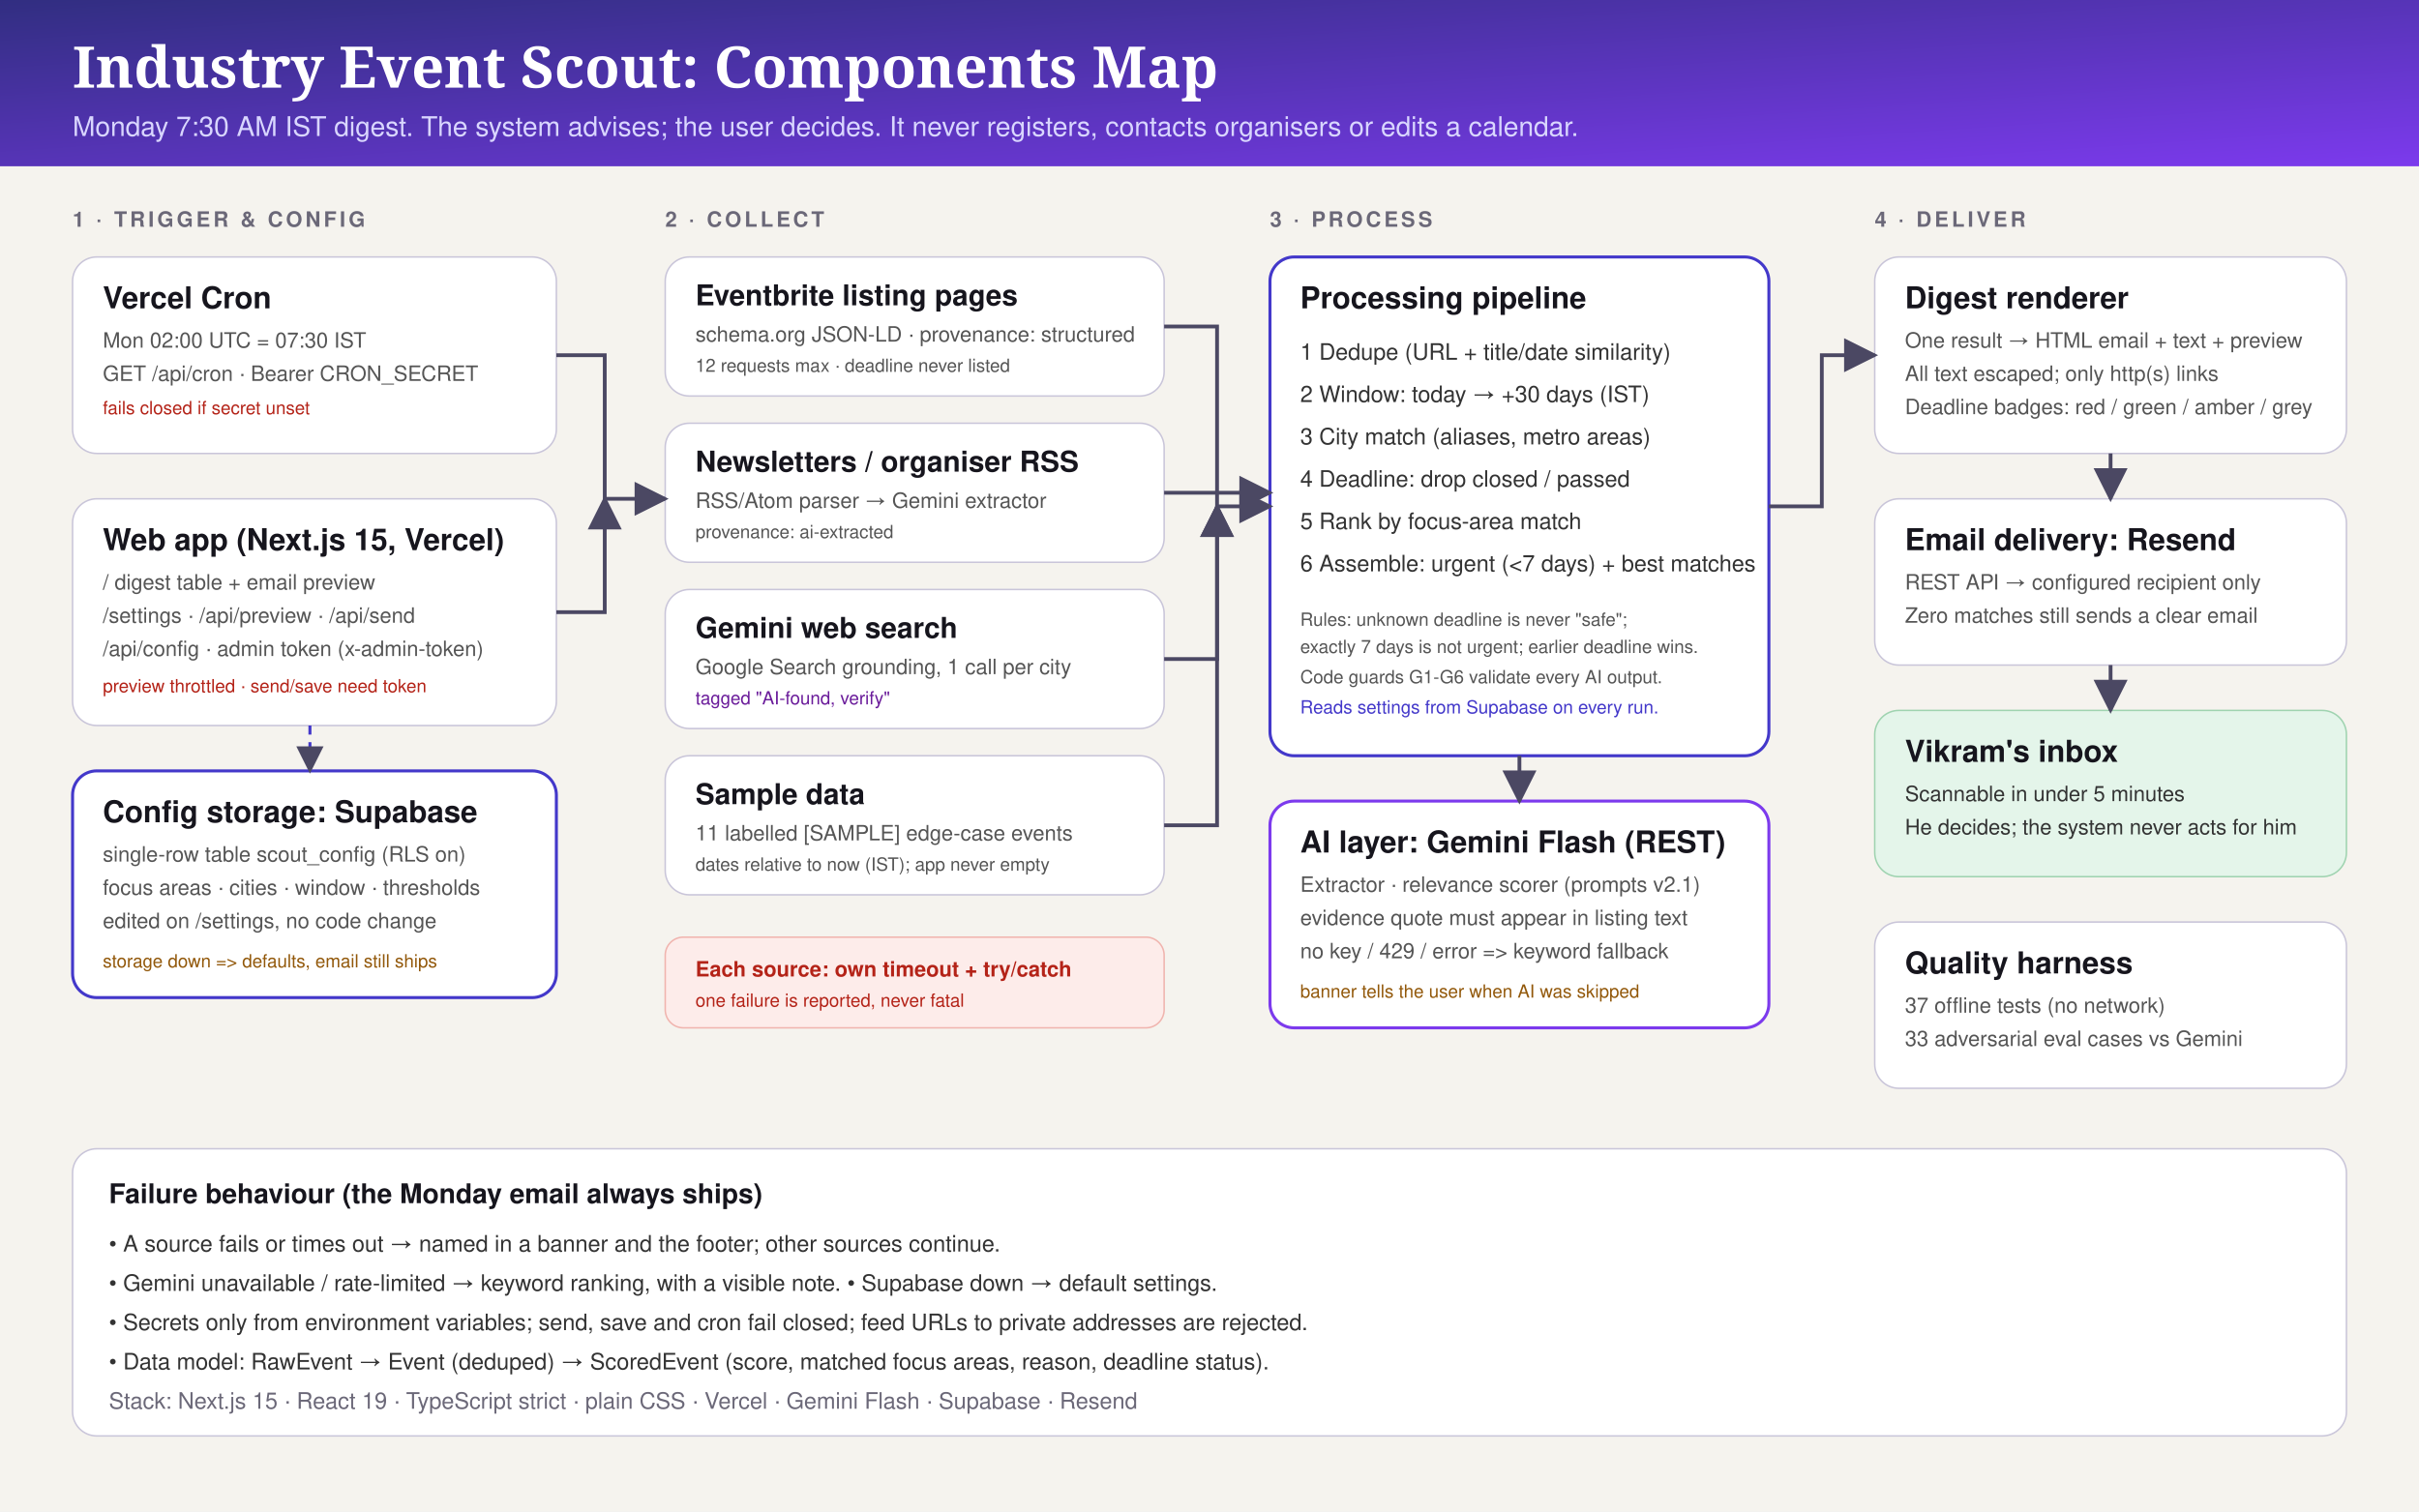
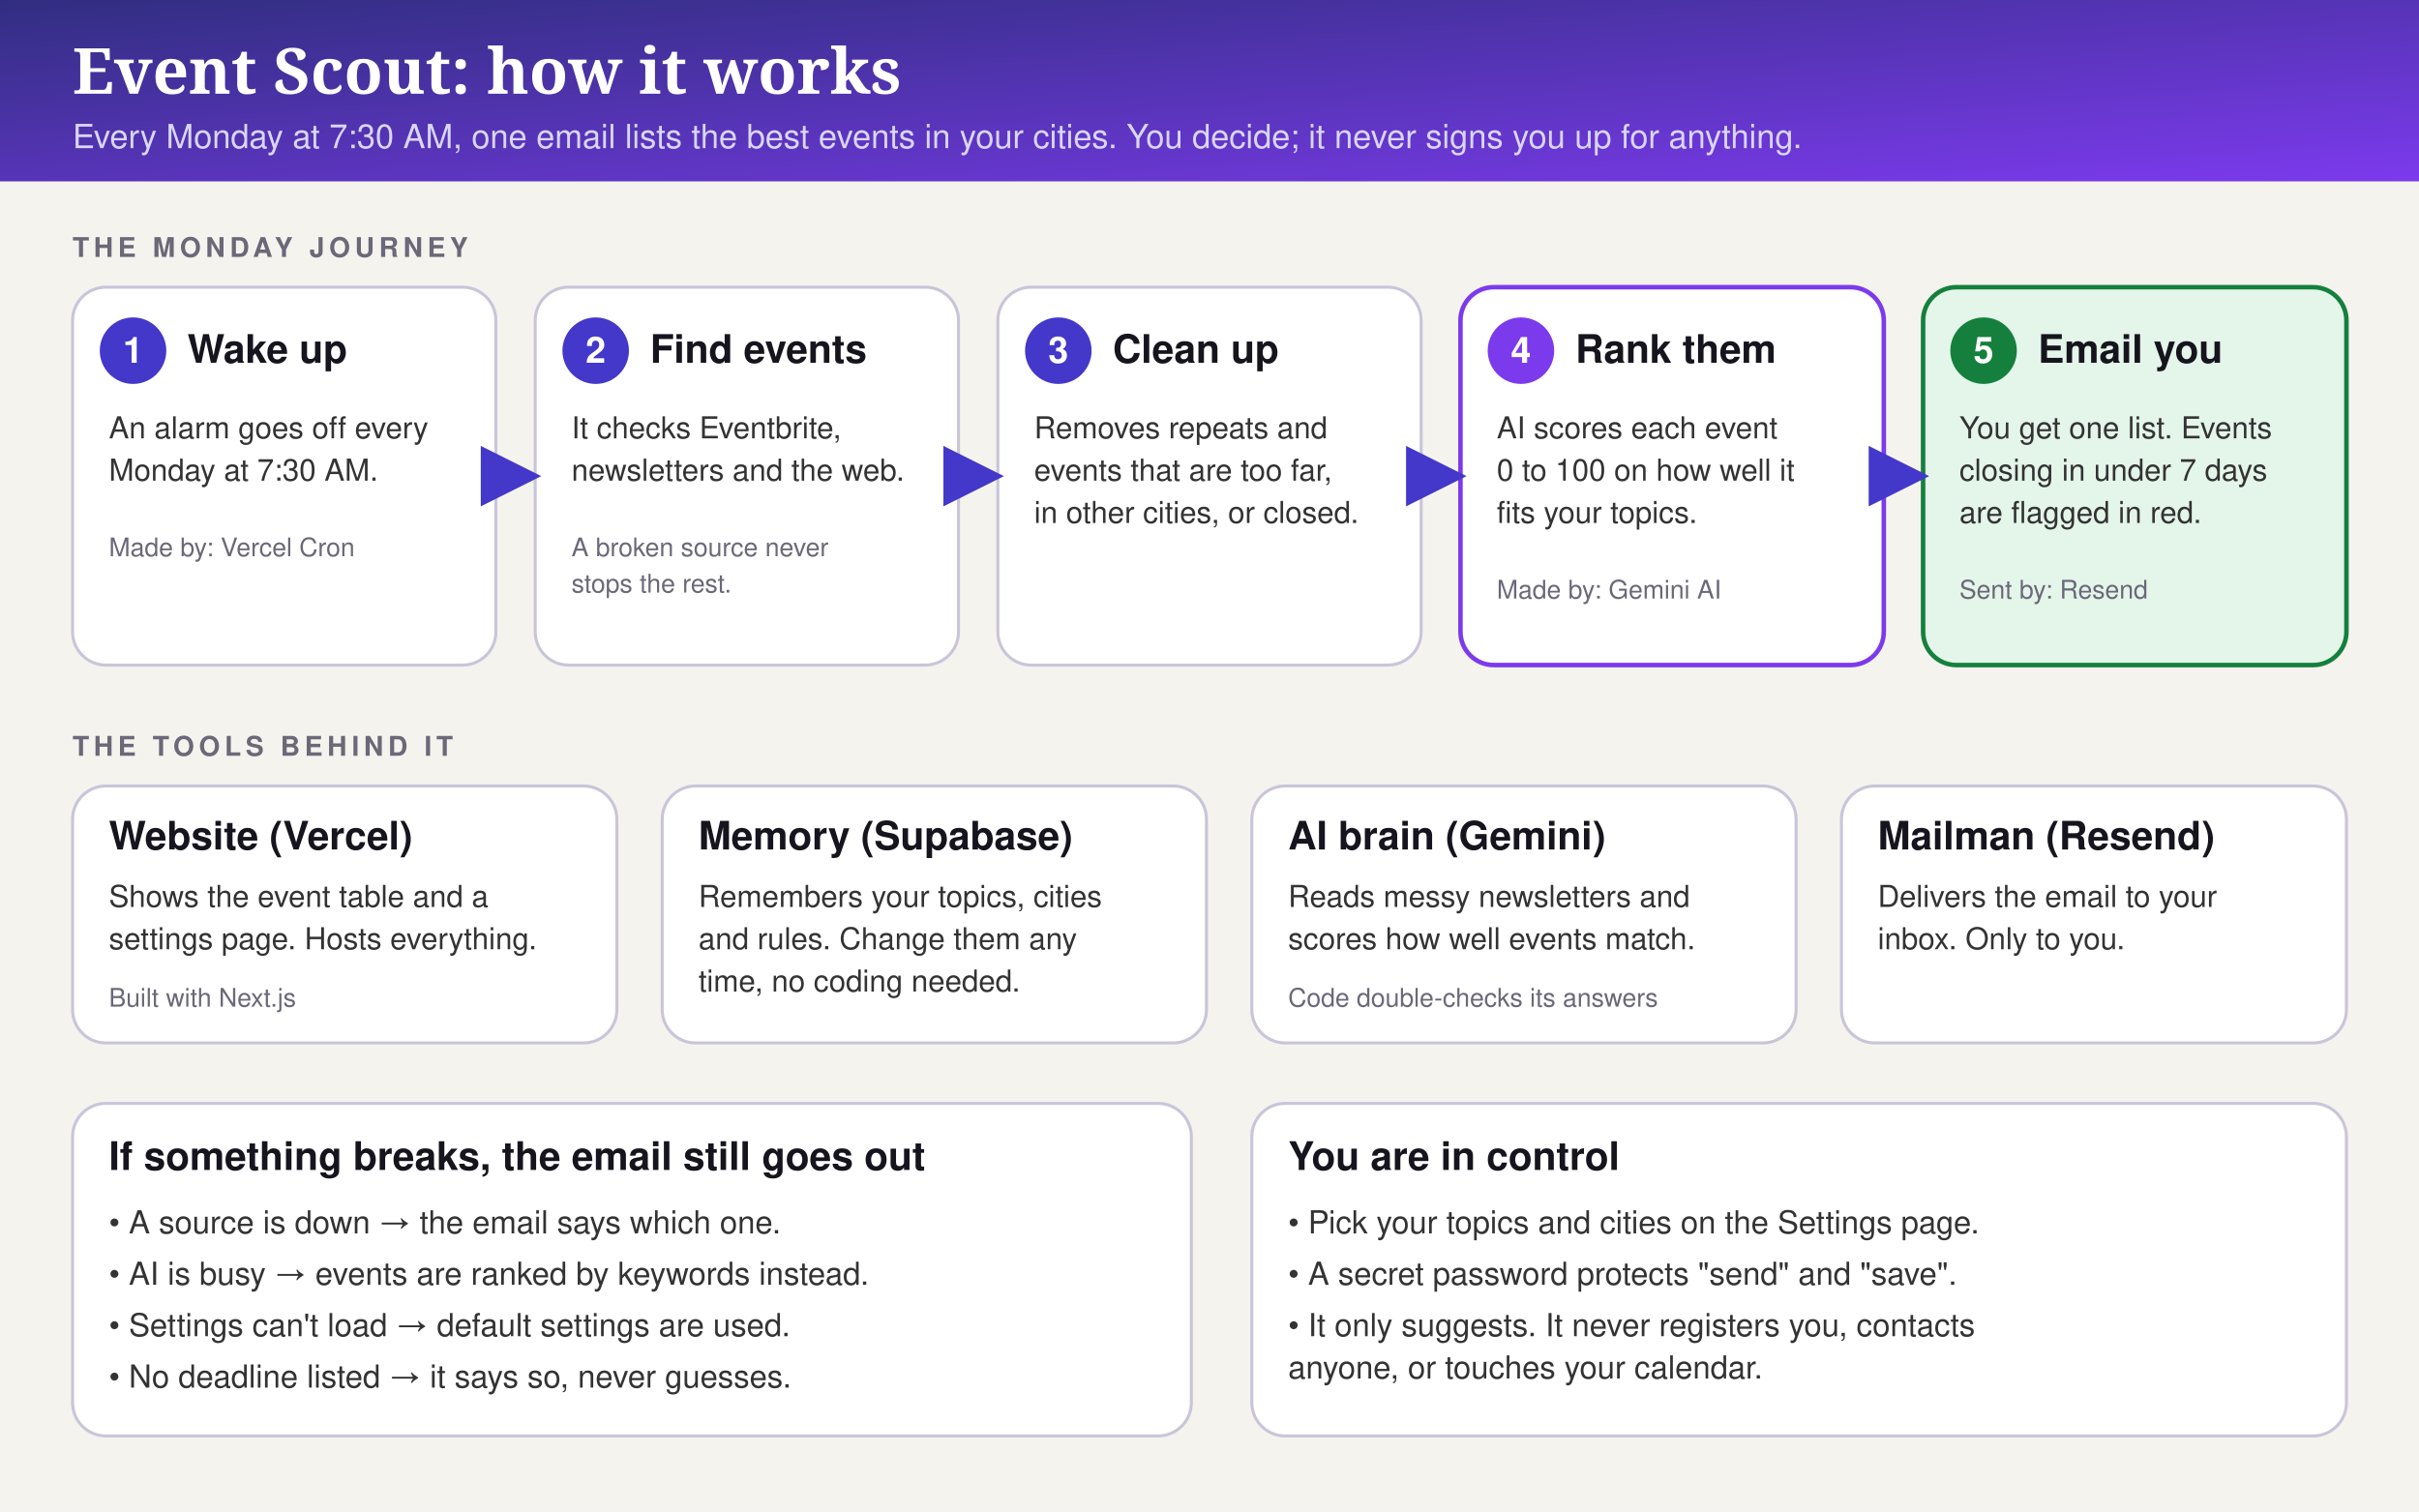
<svg xmlns="http://www.w3.org/2000/svg" viewBox="0 0 1600 1000" width="1600" height="1000" font-family="Helvetica, Arial, sans-serif">
  <defs>
    <linearGradient id="g" x1="0" y1="0" x2="1" y2="1">
      <stop offset="0" stop-color="#312e81" />
      <stop offset="1" stop-color="#7c3aed" />
    </linearGradient>
-     <marker id="a" viewBox="0 0 10 10" refX="9" refY="5" markerWidth="9" markerHeight="9" orient="auto-start-reverse">
-       <path d="M0 0L10 5L0 10z" fill="#4b4863" />
+     <marker id="a" viewBox="0 0 10 10" refX="8" refY="5" markerWidth="10" markerHeight="10" orient="auto">
+       <path d="M0 0L10 5L0 10z" fill="#4338ca" />
    </marker>
  </defs>
  <rect width="1600" height="1000" fill="#f5f3ee" />
-   <rect x="0" y="0" width="1600" height="110" fill="url(#g)" />
-   <text x="48" y="58" font-size="38" font-weight="700" fill="#fff" font-family="Georgia, serif">Industry Event Scout: Components Map</text>
-   <text x="48" y="90" font-size="18" fill="#d9d6ff">Monday 7:30 AM IST digest. The system advises; the user decides. It never registers, contacts organisers or edits a calendar.</text>
-   <g font-size="14" font-weight="700" fill="#6b6878" letter-spacing="2">
-     <text x="48" y="150">1 · TRIGGER &amp; CONFIG</text>
-     <text x="440" y="150">2 · COLLECT</text>
-     <text x="840" y="150">3 · PROCESS</text>
-     <text x="1240" y="150">4 · DELIVER</text>
+   <rect width="1600" height="120" fill="url(#g)" />
+   <text x="48" y="62" font-size="42" font-weight="700" fill="#fff" font-family="Georgia, serif">Event Scout: how it works</text>
+   <text x="48" y="98" font-size="22" fill="#d9d6ff">Every Monday at 7:30 AM, one email lists the best events in your cities. You decide; it never signs you up for anything.</text>
+   <text x="48" y="170" font-size="18" font-weight="700" fill="#6b6878" letter-spacing="3">THE MONDAY JOURNEY</text>
+   <g>
+     <g>
+       <rect x="48" y="190" width="280" height="250" rx="22" fill="#fff" stroke="#c9c5d9" stroke-width="2" />
+       <circle cx="88" cy="232" r="22" fill="#4338ca" />
+       <text x="88" y="240" font-size="24" font-weight="700" fill="#fff" text-anchor="middle">1</text>
+       <text x="124" y="240" font-size="26" font-weight="700" fill="#16151d">Wake up</text>
+       <text x="72" y="290" font-size="20" fill="#333">An alarm goes off every</text>
+       <text x="72" y="318" font-size="20" fill="#333">Monday at 7:30 AM.</text>
+       <text x="72" y="368" font-size="17" fill="#6b6878">Made by: Vercel Cron</text>
+     </g>
+     <g>
+       <rect x="354" y="190" width="280" height="250" rx="22" fill="#fff" stroke="#c9c5d9" stroke-width="2" />
+       <circle cx="394" cy="232" r="22" fill="#4338ca" />
+       <text x="394" y="240" font-size="24" font-weight="700" fill="#fff" text-anchor="middle">2</text>
+       <text x="430" y="240" font-size="26" font-weight="700" fill="#16151d">Find events</text>
+       <text x="378" y="290" font-size="20" fill="#333">It checks Eventbrite,</text>
+       <text x="378" y="318" font-size="20" fill="#333">newsletters and the web.</text>
+       <text x="378" y="368" font-size="17" fill="#6b6878">A broken source never</text>
+       <text x="378" y="392" font-size="17" fill="#6b6878">stops the rest.</text>
+     </g>
+     <g>
+       <rect x="660" y="190" width="280" height="250" rx="22" fill="#fff" stroke="#c9c5d9" stroke-width="2" />
+       <circle cx="700" cy="232" r="22" fill="#4338ca" />
+       <text x="700" y="240" font-size="24" font-weight="700" fill="#fff" text-anchor="middle">3</text>
+       <text x="736" y="240" font-size="26" font-weight="700" fill="#16151d">Clean up</text>
+       <text x="684" y="290" font-size="20" fill="#333">Removes repeats and</text>
+       <text x="684" y="318" font-size="20" fill="#333">events that are too far,</text>
+       <text x="684" y="346" font-size="20" fill="#333">in other cities, or closed.</text>
+     </g>
+     <g>
+       <rect x="966" y="190" width="280" height="250" rx="22" fill="#fff" stroke="#7c3aed" stroke-width="3" />
+       <circle cx="1006" cy="232" r="22" fill="#7c3aed" />
+       <text x="1006" y="240" font-size="24" font-weight="700" fill="#fff" text-anchor="middle">4</text>
+       <text x="1042" y="240" font-size="26" font-weight="700" fill="#16151d">Rank them</text>
+       <text x="990" y="290" font-size="20" fill="#333">AI scores each event</text>
+       <text x="990" y="318" font-size="20" fill="#333">0 to 100 on how well it</text>
+       <text x="990" y="346" font-size="20" fill="#333">fits your topics.</text>
+       <text x="990" y="396" font-size="17" fill="#6b6878">Made by: Gemini AI</text>
+     </g>
+     <g>
+       <rect x="1272" y="190" width="280" height="250" rx="22" fill="#e4f5ea" stroke="#15803d" stroke-width="3" />
+       <circle cx="1312" cy="232" r="22" fill="#15803d" />
+       <text x="1312" y="240" font-size="24" font-weight="700" fill="#fff" text-anchor="middle">5</text>
+       <text x="1348" y="240" font-size="26" font-weight="700" fill="#16151d">Email you</text>
+       <text x="1296" y="290" font-size="20" fill="#333">You get one list. Events</text>
+       <text x="1296" y="318" font-size="20" fill="#333">closing in under 7 days</text>
+       <text x="1296" y="346" font-size="20" fill="#333">are flagged in red.</text>
+       <text x="1296" y="396" font-size="17" fill="#6b6878">Sent by: Resend</text>
+     </g>
+   </g>
+   <g stroke="#4338ca" stroke-width="4" fill="none" marker-end="url(#a)">
+     <path d="M332 315 H350" />
+     <path d="M638 315 H656" />
+     <path d="M944 315 H962" />
+     <path d="M1250 315 H1268" />
+   </g>
+   <text x="48" y="500" font-size="18" font-weight="700" fill="#6b6878" letter-spacing="3">THE TOOLS BEHIND IT</text>
+   <g>
+     <rect x="48" y="520" width="360" height="170" rx="22" fill="#fff" stroke="#c9c5d9" stroke-width="2" />
+     <text x="72" y="562" font-size="26" font-weight="700" fill="#16151d">Website (Vercel)</text>
+     <text x="72" y="600" font-size="20" fill="#333">Shows the event table and a</text>
+     <text x="72" y="628" font-size="20" fill="#333">settings page. Hosts everything.</text>
+     <text x="72" y="666" font-size="17" fill="#6b6878">Built with Next.js</text>
+     <rect x="438" y="520" width="360" height="170" rx="22" fill="#fff" stroke="#c9c5d9" stroke-width="2" />
+     <text x="462" y="562" font-size="26" font-weight="700" fill="#16151d">Memory (Supabase)</text>
+     <text x="462" y="600" font-size="20" fill="#333">Remembers your topics, cities</text>
+     <text x="462" y="628" font-size="20" fill="#333">and rules. Change them any</text>
+     <text x="462" y="656" font-size="20" fill="#333">time, no coding needed.</text>
+     <rect x="828" y="520" width="360" height="170" rx="22" fill="#fff" stroke="#c9c5d9" stroke-width="2" />
+     <text x="852" y="562" font-size="26" font-weight="700" fill="#16151d">AI brain (Gemini)</text>
+     <text x="852" y="600" font-size="20" fill="#333">Reads messy newsletters and</text>
+     <text x="852" y="628" font-size="20" fill="#333">scores how well events match.</text>
+     <text x="852" y="666" font-size="17" fill="#6b6878">Code double-checks its answers</text>
+     <rect x="1218" y="520" width="334" height="170" rx="22" fill="#fff" stroke="#c9c5d9" stroke-width="2" />
+     <text x="1242" y="562" font-size="26" font-weight="700" fill="#16151d">Mailman (Resend)</text>
+     <text x="1242" y="600" font-size="20" fill="#333">Delivers the email to your</text>
+     <text x="1242" y="628" font-size="20" fill="#333">inbox. Only to you.</text>
  </g>
  <g>
-     <rect x="48" y="170" width="320" height="130" rx="16" fill="#fff" stroke="#c9c5d9" />
-     <text x="68" y="204" font-size="20" font-weight="700" fill="#16151d">Vercel Cron</text>
-     <text x="68" y="230" font-size="14" fill="#555">Mon 02:00 UTC = 07:30 IST</text>
-     <text x="68" y="252" font-size="14" fill="#555">GET /api/cron · Bearer CRON_SECRET</text>
-     <text x="68" y="274" font-size="12" fill="#b42318">fails closed if secret unset</text>
-     <rect x="48" y="330" width="320" height="150" rx="16" fill="#fff" stroke="#c9c5d9" />
-     <text x="68" y="364" font-size="20" font-weight="700" fill="#16151d">Web app (Next.js 15, Vercel)</text>
-     <text x="68" y="390" font-size="14" fill="#555">/ digest table + email preview</text>
-     <text x="68" y="412" font-size="14" fill="#555">/settings · /api/preview · /api/send</text>
-     <text x="68" y="434" font-size="14" fill="#555">/api/config · admin token (x-admin-token)</text>
-     <text x="68" y="458" font-size="12" fill="#b42318">preview throttled · send/save need token</text>
-     <rect x="48" y="510" width="320" height="150" rx="16" fill="#fff" stroke="#4338ca" stroke-width="2" />
-     <text x="68" y="544" font-size="20" font-weight="700" fill="#16151d">Config storage: Supabase</text>
-     <text x="68" y="570" font-size="14" fill="#555">single-row table scout_config (RLS on)</text>
-     <text x="68" y="592" font-size="14" fill="#555">focus areas · cities · window · thresholds</text>
-     <text x="68" y="614" font-size="14" fill="#555">edited on /settings, no code change</text>
-     <text x="68" y="640" font-size="12" fill="#92580a">storage down =&gt; defaults, email still ships</text>
-   </g>
-   <g>
-     <rect x="440" y="170" width="330" height="92" rx="16" fill="#fff" stroke="#c9c5d9" />
-     <text x="460" y="202" font-size="19" font-weight="700" fill="#16151d">Eventbrite listing pages</text>
-     <text x="460" y="226" font-size="14" fill="#555">schema.org JSON-LD · provenance: structured</text>
-     <text x="460" y="246" font-size="12" fill="#555">12 requests max · deadline never listed</text>
-     <rect x="440" y="280" width="330" height="92" rx="16" fill="#fff" stroke="#c9c5d9" />
-     <text x="460" y="312" font-size="19" font-weight="700" fill="#16151d">Newsletters / organiser RSS</text>
-     <text x="460" y="336" font-size="14" fill="#555">RSS/Atom parser → Gemini extractor</text>
-     <text x="460" y="356" font-size="12" fill="#555">provenance: ai-extracted</text>
-     <rect x="440" y="390" width="330" height="92" rx="16" fill="#fff" stroke="#c9c5d9" />
-     <text x="460" y="422" font-size="19" font-weight="700" fill="#16151d">Gemini web search</text>
-     <text x="460" y="446" font-size="14" fill="#555">Google Search grounding, 1 call per city</text>
-     <text x="460" y="466" font-size="12" fill="#6a1b9a">tagged "AI-found, verify"</text>
-     <rect x="440" y="500" width="330" height="92" rx="16" fill="#fff" stroke="#c9c5d9" />
-     <text x="460" y="532" font-size="19" font-weight="700" fill="#16151d">Sample data</text>
-     <text x="460" y="556" font-size="14" fill="#555">11 labelled [SAMPLE] edge-case events</text>
-     <text x="460" y="576" font-size="12" fill="#555">dates relative to now (IST); app never empty</text>
-     <rect x="440" y="620" width="330" height="60" rx="12" fill="#fdecea" stroke="#f0b4ae" />
-     <text x="460" y="646" font-size="14" font-weight="700" fill="#b42318">Each source: own timeout + try/catch</text>
-     <text x="460" y="666" font-size="12" fill="#b42318">one failure is reported, never fatal</text>
-   </g>
-   <g>
-     <rect x="840" y="170" width="330" height="330" rx="16" fill="#fff" stroke="#4338ca" stroke-width="2" />
-     <text x="860" y="204" font-size="20" font-weight="700" fill="#16151d">Processing pipeline</text>
-     <g font-size="15" fill="#333">
-       <text x="860" y="238">1  Dedupe (URL + title/date similarity)</text>
-       <text x="860" y="266">2  Window: today → +30 days (IST)</text>
-       <text x="860" y="294">3  City match (aliases, metro areas)</text>
-       <text x="860" y="322">4  Deadline: drop closed / passed</text>
-       <text x="860" y="350">5  Rank by focus-area match</text>
-       <text x="860" y="378">6  Assemble: urgent (&lt;7 days) + best matches</text>
-     </g>
-     <text x="860" y="414" font-size="12" fill="#555">Rules: unknown deadline is never "safe";</text>
-     <text x="860" y="432" font-size="12" fill="#555">exactly 7 days is not urgent; earlier deadline wins.</text>
-     <text x="860" y="452" font-size="12" fill="#555">Code guards G1-G6 validate every AI output.</text>
-     <text x="860" y="472" font-size="12" fill="#4338ca">Reads settings from Supabase on every run.</text>
-     <rect x="840" y="530" width="330" height="150" rx="16" fill="#fff" stroke="#7c3aed" stroke-width="2" />
-     <text x="860" y="564" font-size="20" font-weight="700" fill="#16151d">AI layer: Gemini Flash (REST)</text>
-     <text x="860" y="590" font-size="14" fill="#555">Extractor · relevance scorer (prompts v2.1)</text>
-     <text x="860" y="612" font-size="14" fill="#555">evidence quote must appear in listing text</text>
-     <text x="860" y="634" font-size="14" fill="#555">no key / 429 / error =&gt; keyword fallback</text>
-     <text x="860" y="660" font-size="12" fill="#92580a">banner tells the user when AI was skipped</text>
-   </g>
-   <g>
-     <rect x="1240" y="170" width="312" height="130" rx="16" fill="#fff" stroke="#c9c5d9" />
-     <text x="1260" y="204" font-size="20" font-weight="700" fill="#16151d">Digest renderer</text>
-     <text x="1260" y="230" font-size="14" fill="#555">One result → HTML email + text + preview</text>
-     <text x="1260" y="252" font-size="14" fill="#555">All text escaped; only http(s) links</text>
-     <text x="1260" y="274" font-size="14" fill="#555">Deadline badges: red / green / amber / grey</text>
-     <rect x="1240" y="330" width="312" height="110" rx="16" fill="#fff" stroke="#c9c5d9" />
-     <text x="1260" y="364" font-size="20" font-weight="700" fill="#16151d">Email delivery: Resend</text>
-     <text x="1260" y="390" font-size="14" fill="#555">REST API → configured recipient only</text>
-     <text x="1260" y="412" font-size="14" fill="#555">Zero matches still sends a clear email</text>
-     <rect x="1240" y="470" width="312" height="110" rx="16" fill="#e4f5ea" stroke="#9fd3b0" />
-     <text x="1260" y="504" font-size="20" font-weight="700" fill="#16151d">Vikram's inbox</text>
-     <text x="1260" y="530" font-size="14" fill="#333">Scannable in under 5 minutes</text>
-     <text x="1260" y="552" font-size="14" fill="#333">He decides; the system never acts for him</text>
-     <rect x="1240" y="610" width="312" height="110" rx="16" fill="#fff" stroke="#c9c5d9" />
-     <text x="1260" y="644" font-size="20" font-weight="700" fill="#16151d">Quality harness</text>
-     <text x="1260" y="670" font-size="14" fill="#555">37 offline tests (no network)</text>
-     <text x="1260" y="692" font-size="14" fill="#555">33 adversarial eval cases vs Gemini</text>
-   </g>
-   <g stroke="#4b4863" stroke-width="2.5" fill="none" marker-end="url(#a)">
-     <path d="M368 235 H400 V330 H440" />
-     <path d="M368 405 H400 V330" />
-     <path d="M770 216 H805 V335 H840" />
-     <path d="M770 326 H840" />
-     <path d="M770 436 H805 V335" />
-     <path d="M770 546 H805 V335" />
-     <path d="M1005 500 V530" />
-     <path d="M1170 335 H1205 V235 H1240" />
-     <path d="M1396 300 V330" />
-     <path d="M1396 440 V470" />
-   </g>
-   <g stroke="#4338ca" stroke-width="2" stroke-dasharray="6 5" fill="none" marker-end="url(#a)">
-     <path d="M205 480 V510" />
-   </g>
-   <rect x="48" y="760" width="1504" height="190" rx="16" fill="#fff" stroke="#c9c5d9" />
-   <text x="72" y="796" font-size="18" font-weight="700" fill="#16151d">Failure behaviour (the Monday email always ships)</text>
-   <g font-size="15" fill="#333">
-     <text x="72" y="828">• A source fails or times out → named in a banner and the footer; other sources continue.</text>
-     <text x="72" y="854">• Gemini unavailable / rate-limited → keyword ranking, with a visible note.  • Supabase down → default settings.</text>
-     <text x="72" y="880">• Secrets only from environment variables; send, save and cron fail closed; feed URLs to private addresses are rejected.</text>
-     <text x="72" y="906">• Data model: RawEvent → Event (deduped) → ScoredEvent (score, matched focus areas, reason, deadline status).</text>
-     <text x="72" y="932" fill="#6b6878">Stack: Next.js 15 · React 19 · TypeScript strict · plain CSS · Vercel · Gemini Flash · Supabase · Resend</text>
+     <rect x="48" y="730" width="740" height="220" rx="22" fill="#fff" stroke="#c9c5d9" stroke-width="2" />
+     <text x="72" y="774" font-size="26" font-weight="700" fill="#16151d">If something breaks, the email still goes out</text>
+     <text x="72" y="816" font-size="21" fill="#333">• A source is down → the email says which one.</text>
+     <text x="72" y="850" font-size="21" fill="#333">• AI is busy → events are ranked by keywords instead.</text>
+     <text x="72" y="884" font-size="21" fill="#333">• Settings can't load → default settings are used.</text>
+     <text x="72" y="918" font-size="21" fill="#333">• No deadline listed → it says so, never guesses.</text>
+     <rect x="828" y="730" width="724" height="220" rx="22" fill="#fff" stroke="#c9c5d9" stroke-width="2" />
+     <text x="852" y="774" font-size="26" font-weight="700" fill="#16151d">You are in control</text>
+     <text x="852" y="816" font-size="21" fill="#333">• Pick your topics and cities on the Settings page.</text>
+     <text x="852" y="850" font-size="21" fill="#333">• A secret password protects "send" and "save".</text>
+     <text x="852" y="884" font-size="21" fill="#333">• It only suggests. It never registers you, contacts</text>
+     <text x="852" y="912" font-size="21" fill="#333">   anyone, or touches your calendar.</text>
  </g>
</svg>
